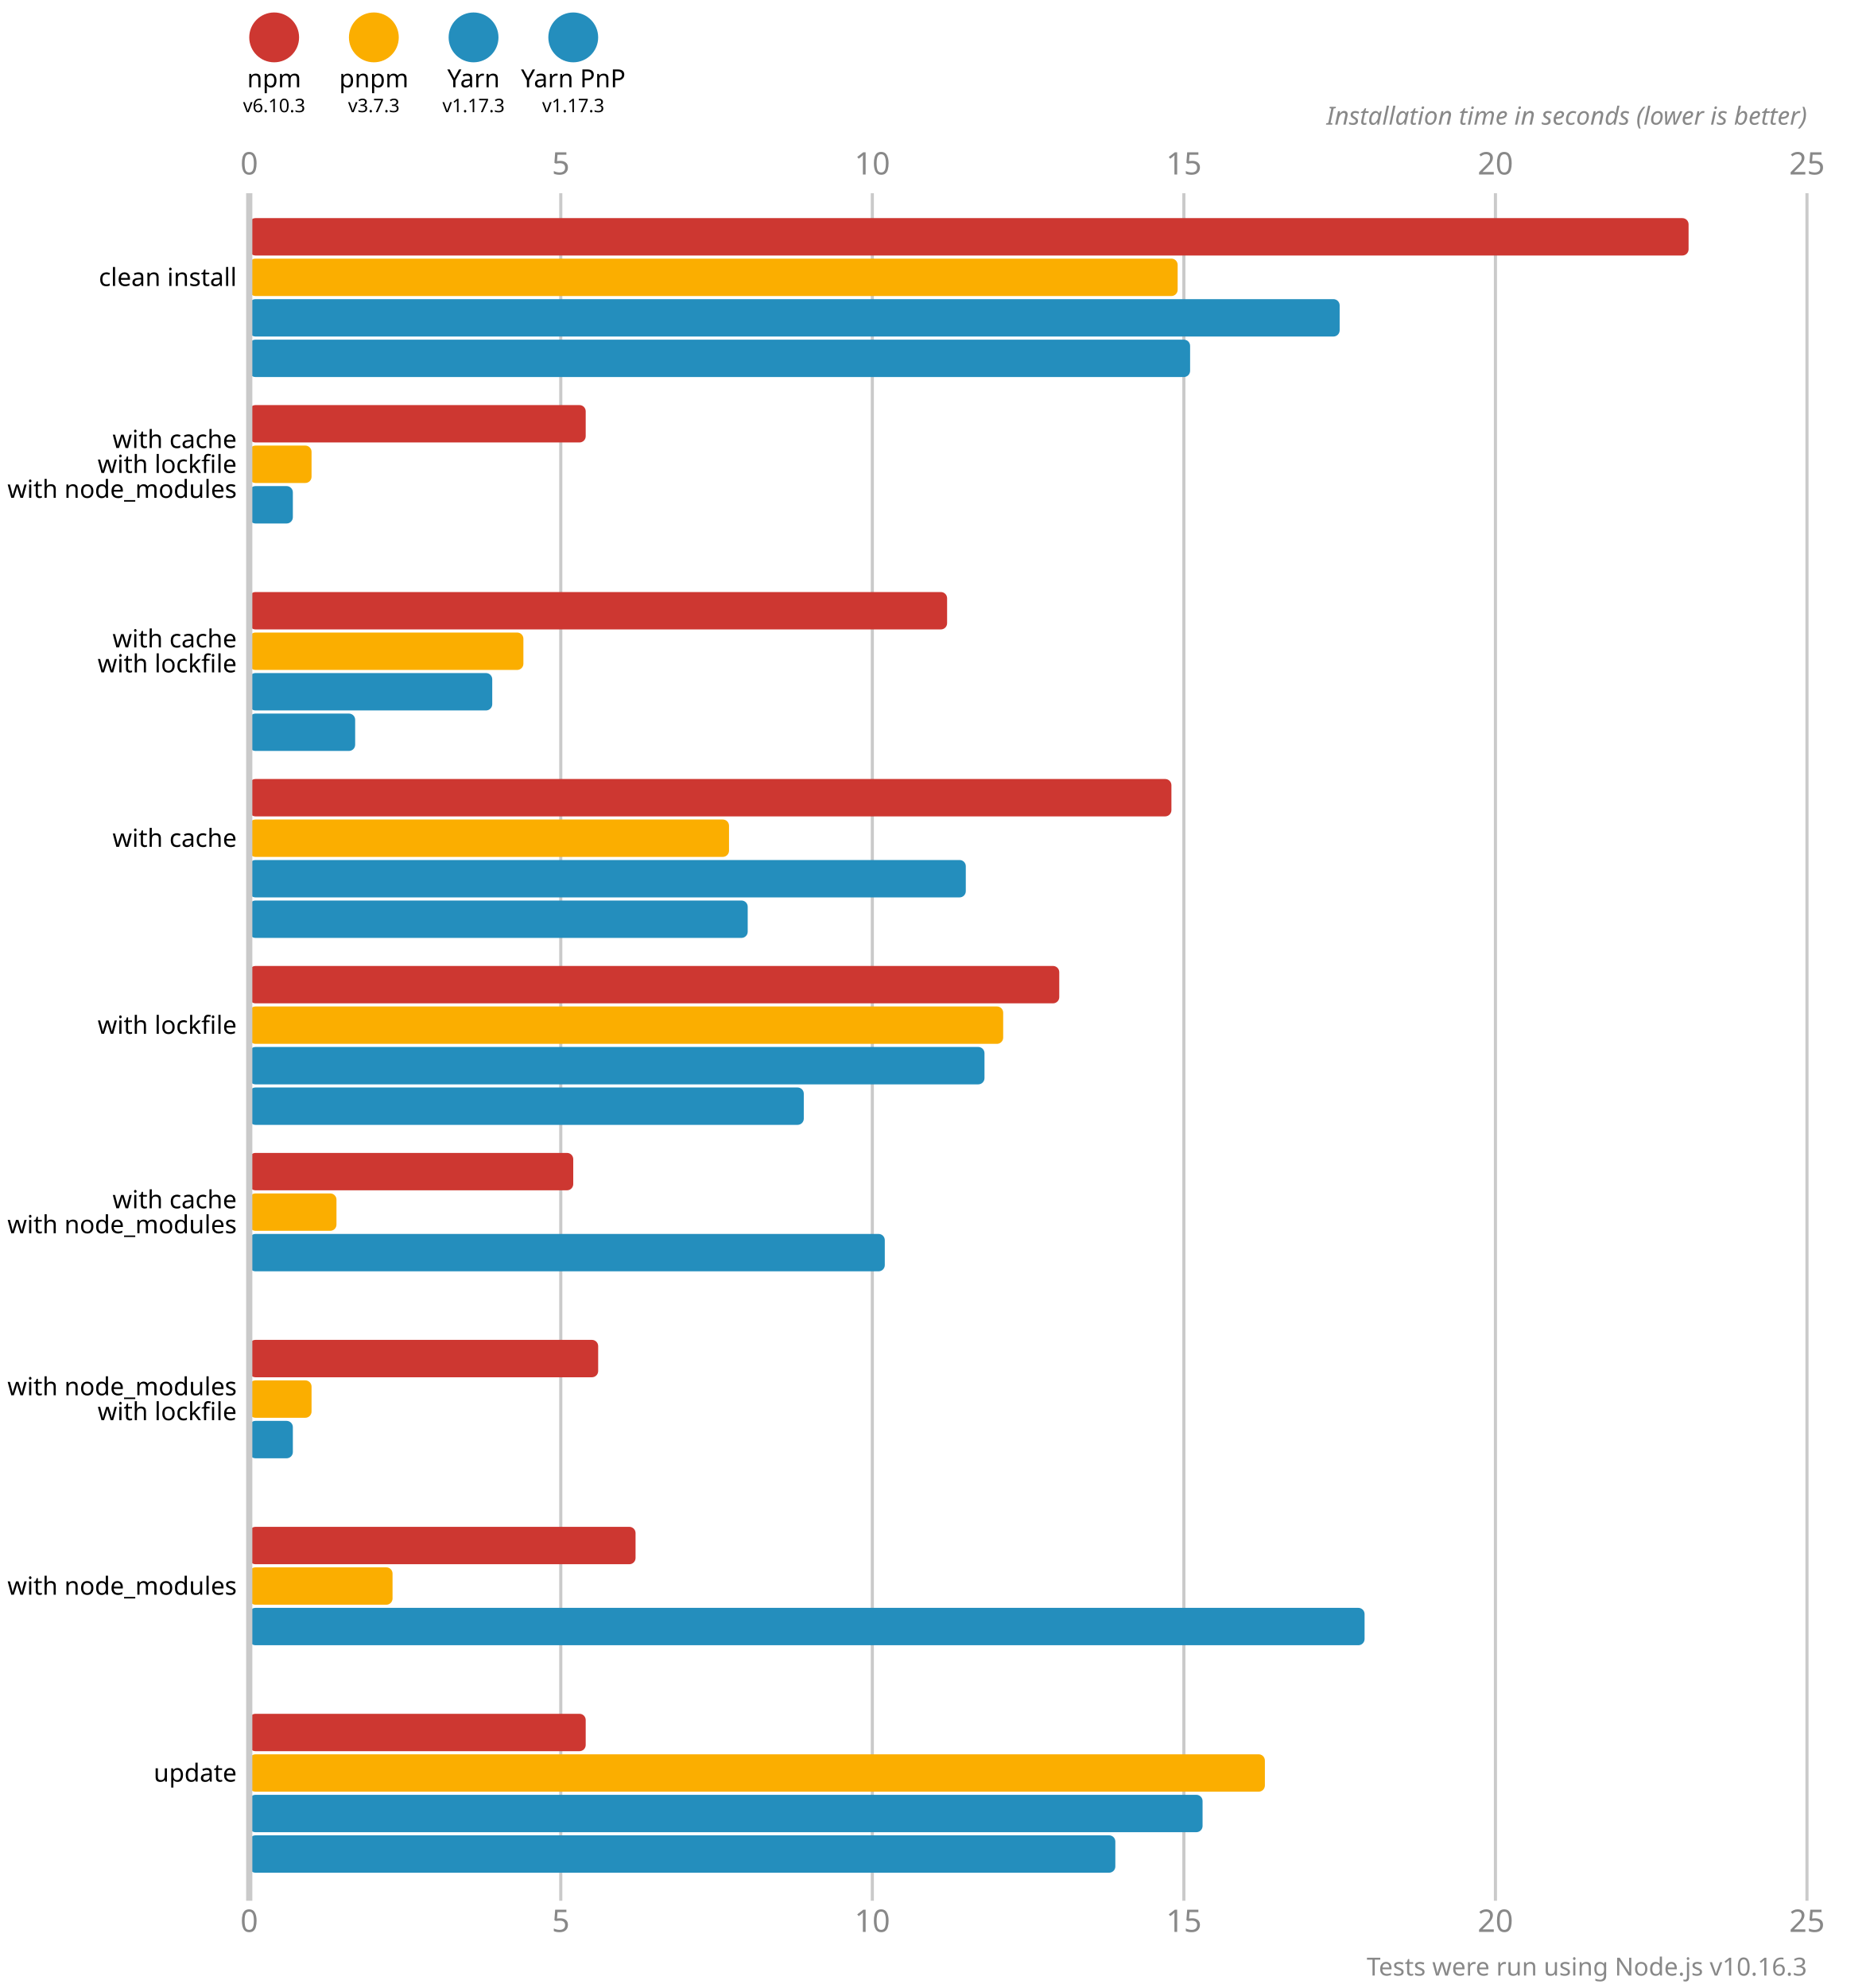
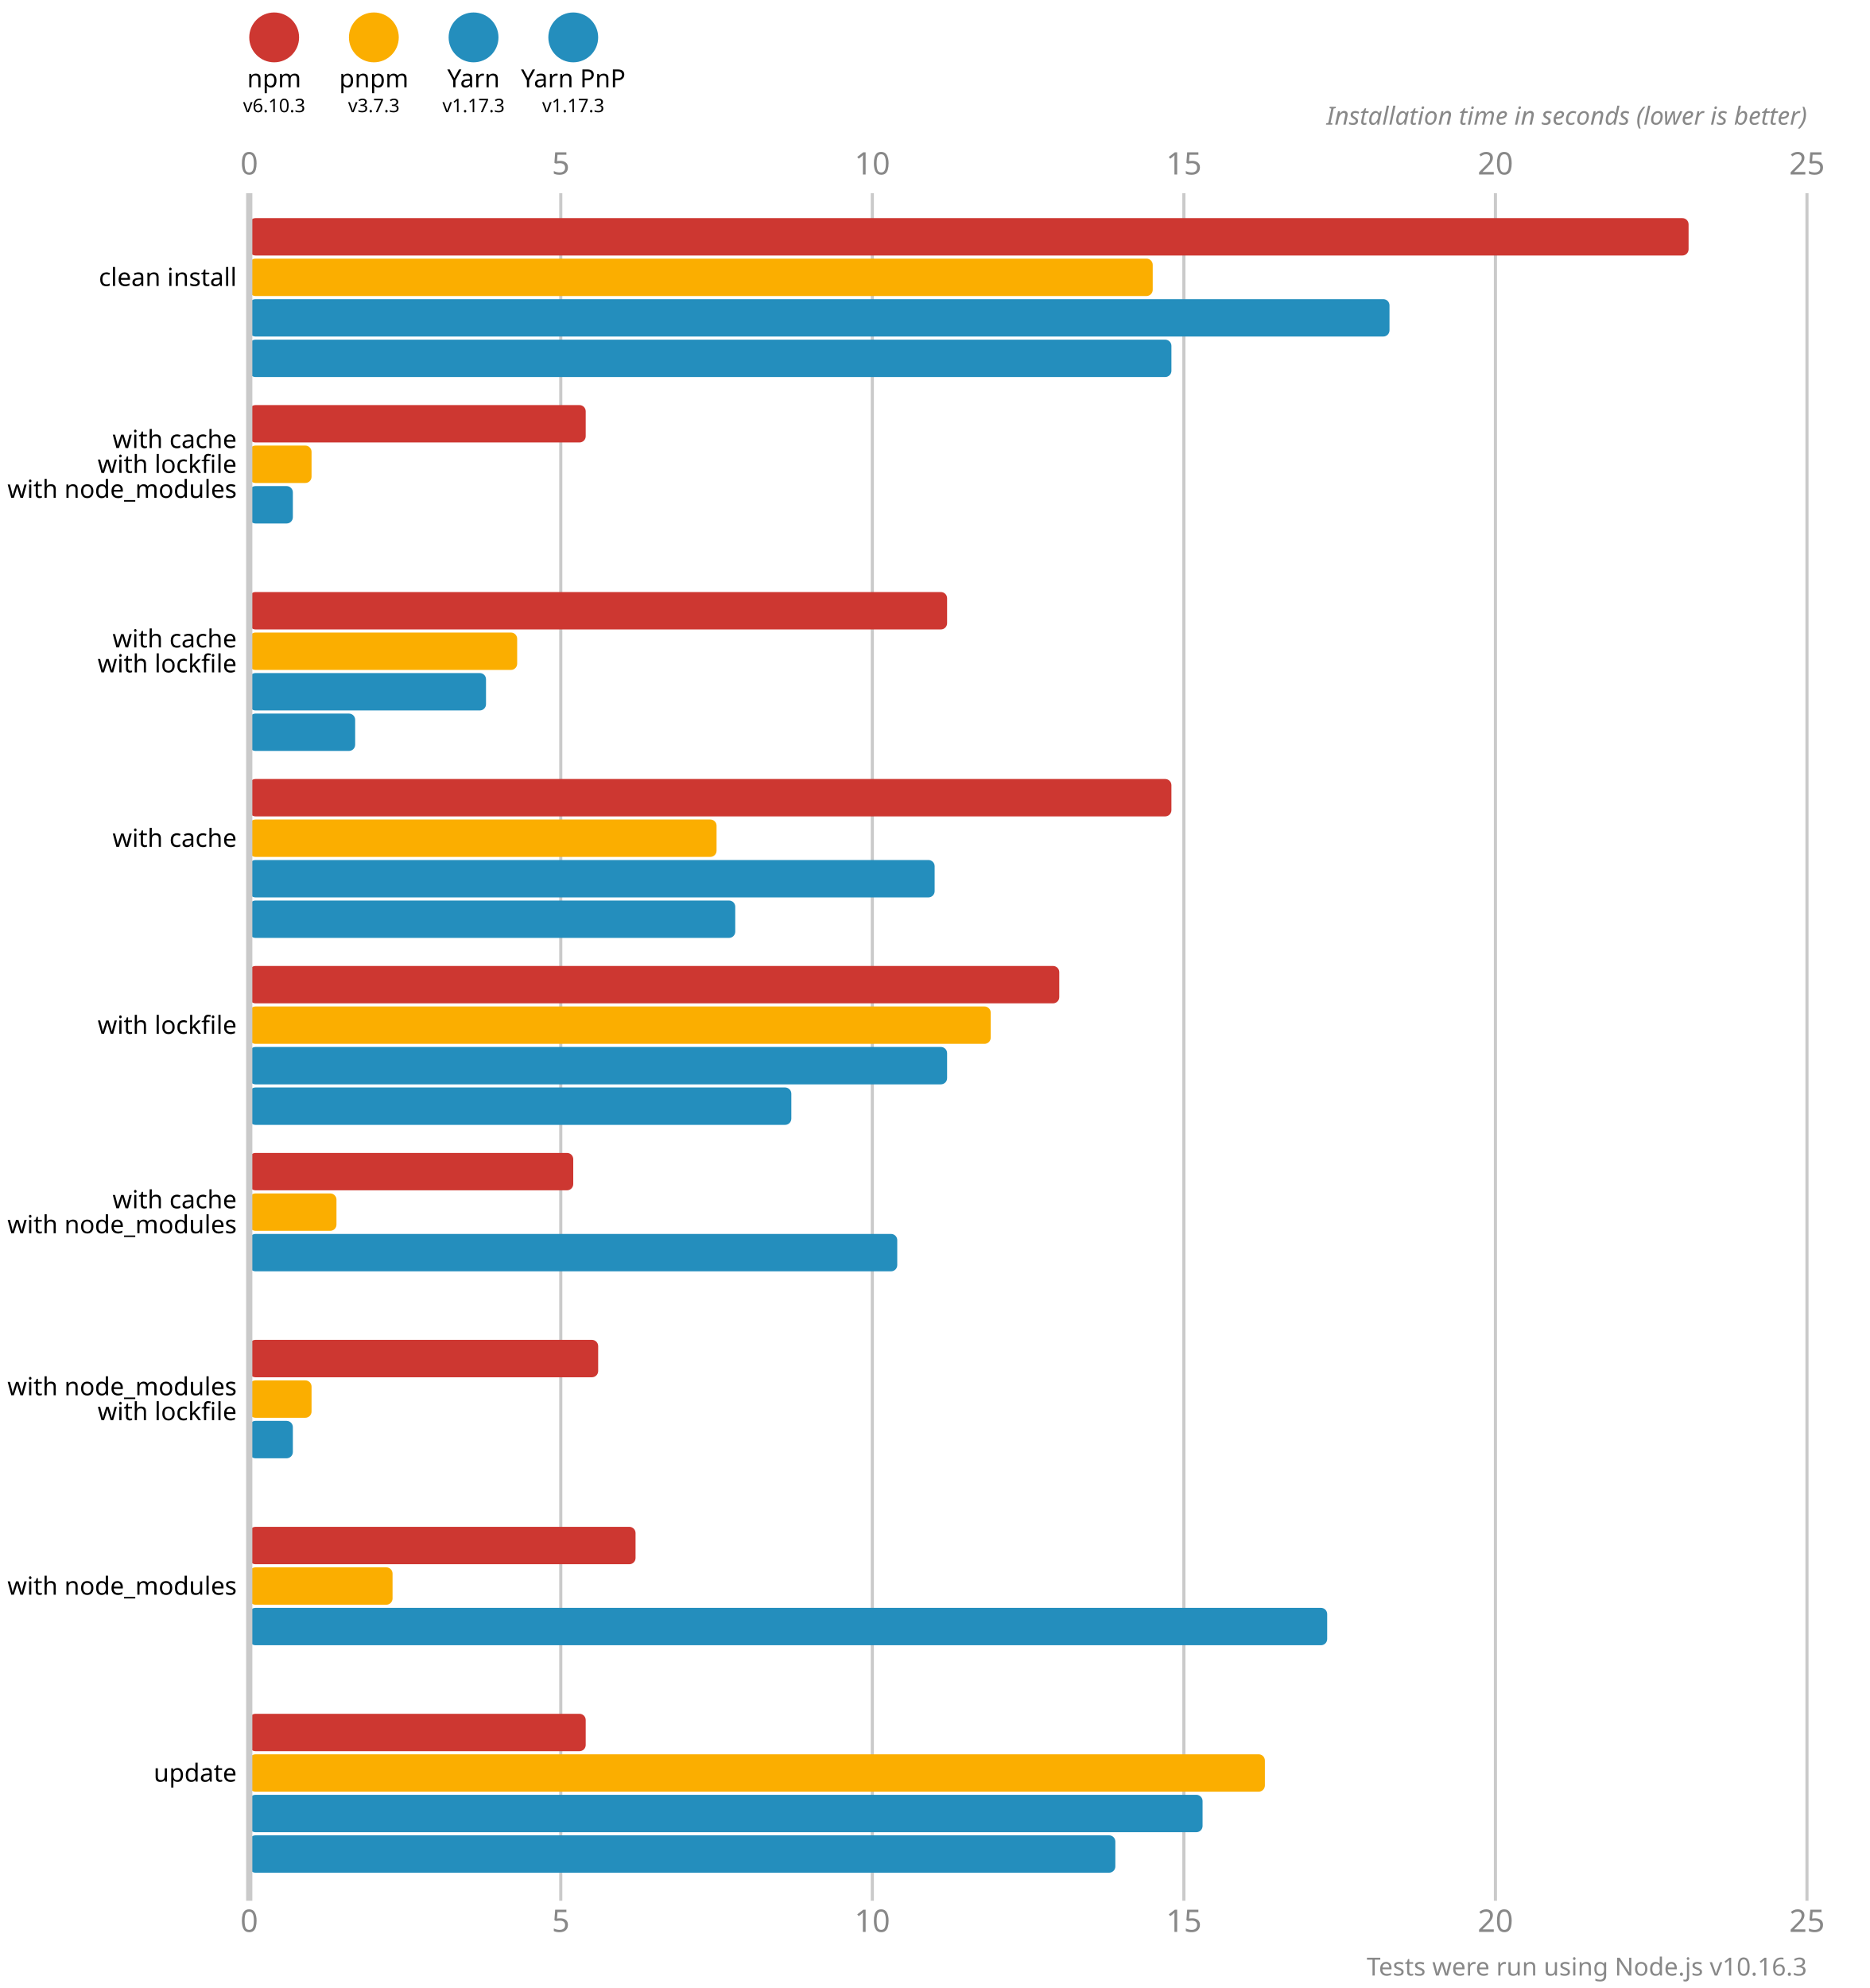
<svg xmlns="http://www.w3.org/2000/svg" version="1.1" viewBox="0 0 300 319">
  <style>
    .font { font-family: sans-serif; }
    .s3 { font-size: 3px; }
    .s4 { font-size: 4px; }
    .s5 { font-size: 5px; }
    .line { stroke: #cacaca; }
    .width { stroke-width: 0.5; }
    .text { fill: #888; }
  </style>
  <circle cx="44" cy="6" r="4" fill="#cd3731" />
  <text x="44" y="14" class="font s4" text-anchor="middle">npm</text>
  <text x="44" y="18" class="font s3" text-anchor="middle">v6.10.3</text>
  <circle cx="60" cy="6" r="4" fill="#fbae00" />
  <text x="60" y="14" class="font s4" text-anchor="middle">pnpm</text>
  <text x="60" y="18" class="font s3" text-anchor="middle">v3.7.3</text>
  <circle cx="76" cy="6" r="4" fill="#248ebd" />
  <text x="76" y="14" class="font s4" text-anchor="middle">Yarn</text>
  <text x="76" y="18" class="font s3" text-anchor="middle">v1.17.3</text>
  <circle cx="92" cy="6" r="4" fill="#248ebd" />
  <text x="92" y="14" class="font s4" text-anchor="middle">Yarn PnP</text>
  <text x="92" y="18" class="font s3" text-anchor="middle">v1.17.3</text>
  <text x="40" y="28" class="font s5 text" text-anchor="middle">0</text>
  <text x="40" y="310" class="font s5 text" text-anchor="middle">0</text>
  <line x1="90" y1="31" x2="90" y2="305" class="line width" />
  <text x="90" y="28" class="font s5 text" text-anchor="middle">5</text>
  <text x="90" y="310" class="font s5 text" text-anchor="middle">5</text>
  <line x1="140" y1="31" x2="140" y2="305" class="line width" />
  <text x="140" y="28" class="font s5 text" text-anchor="middle">10</text>
  <text x="140" y="310" class="font s5 text" text-anchor="middle">10</text>
  <line x1="190" y1="31" x2="190" y2="305" class="line width" />
  <text x="190" y="28" class="font s5 text" text-anchor="middle">15</text>
  <text x="190" y="310" class="font s5 text" text-anchor="middle">15</text>
  <line x1="240" y1="31" x2="240" y2="305" class="line width" />
  <text x="240" y="28" class="font s5 text" text-anchor="middle">20</text>
  <text x="240" y="310" class="font s5 text" text-anchor="middle">20</text>
  <line x1="290" y1="31" x2="290" y2="305" class="line width" />
  <text x="290" y="28" class="font s5 text" text-anchor="middle">25</text>
  <text x="290" y="310" class="font s5 text" text-anchor="middle">25</text>
  <text x="290" y="20" class="font s4 text" font-style="italic" text-anchor="end">Installation time in seconds (lower is better)</text>
  <rect x="40" y="35" width="231" height="6" fill="#cd3731" rx="1" ry="1" />
-   <rect x="40" y="41.5" width="149" height="6" fill="#fbae00" rx="1" ry="1" />
-   <rect x="40" y="48" width="175" height="6" fill="#248ebd" rx="1" ry="1" />
-   <rect x="40" y="54.5" width="151" height="6" fill="#248ebd" rx="1" ry="1" />
+   <rect x="40" y="41.5" width="145" height="6" fill="#fbae00" rx="1" ry="1" />
+   <rect x="40" y="48" width="183" height="6" fill="#248ebd" rx="1" ry="1" />
+   <rect x="40" y="54.5" width="148" height="6" fill="#248ebd" rx="1" ry="1" />
  <rect x="40" y="65" width="54" height="6" fill="#cd3731" rx="1" ry="1" />
  <rect x="40" y="71.5" width="10" height="6" fill="#fbae00" rx="1" ry="1" />
  <rect x="40" y="78" width="7" height="6" fill="#248ebd" rx="1" ry="1" />
  <rect x="40" y="84.5" width="0" height="6" fill="#248ebd" rx="1" ry="1" />
  <rect x="40" y="95" width="112" height="6" fill="#cd3731" rx="1" ry="1" />
-   <rect x="40" y="101.5" width="44" height="6" fill="#fbae00" rx="1" ry="1" />
-   <rect x="40" y="108" width="39" height="6" fill="#248ebd" rx="1" ry="1" />
+   <rect x="40" y="101.5" width="43" height="6" fill="#fbae00" rx="1" ry="1" />
+   <rect x="40" y="108" width="38" height="6" fill="#248ebd" rx="1" ry="1" />
  <rect x="40" y="114.5" width="17" height="6" fill="#248ebd" rx="1" ry="1" />
  <rect x="40" y="125" width="148" height="6" fill="#cd3731" rx="1" ry="1" />
-   <rect x="40" y="131.5" width="77" height="6" fill="#fbae00" rx="1" ry="1" />
-   <rect x="40" y="138" width="115" height="6" fill="#248ebd" rx="1" ry="1" />
-   <rect x="40" y="144.5" width="80" height="6" fill="#248ebd" rx="1" ry="1" />
+   <rect x="40" y="131.5" width="75" height="6" fill="#fbae00" rx="1" ry="1" />
+   <rect x="40" y="138" width="110" height="6" fill="#248ebd" rx="1" ry="1" />
+   <rect x="40" y="144.5" width="78" height="6" fill="#248ebd" rx="1" ry="1" />
  <rect x="40" y="155" width="130" height="6" fill="#cd3731" rx="1" ry="1" />
-   <rect x="40" y="161.5" width="121" height="6" fill="#fbae00" rx="1" ry="1" />
-   <rect x="40" y="168" width="118" height="6" fill="#248ebd" rx="1" ry="1" />
-   <rect x="40" y="174.5" width="89" height="6" fill="#248ebd" rx="1" ry="1" />
+   <rect x="40" y="161.5" width="119" height="6" fill="#fbae00" rx="1" ry="1" />
+   <rect x="40" y="168" width="112" height="6" fill="#248ebd" rx="1" ry="1" />
+   <rect x="40" y="174.5" width="87" height="6" fill="#248ebd" rx="1" ry="1" />
  <rect x="40" y="185" width="52" height="6" fill="#cd3731" rx="1" ry="1" />
  <rect x="40" y="191.5" width="14" height="6" fill="#fbae00" rx="1" ry="1" />
-   <rect x="40" y="198" width="102" height="6" fill="#248ebd" rx="1" ry="1" />
+   <rect x="40" y="198" width="104" height="6" fill="#248ebd" rx="1" ry="1" />
  <rect x="40" y="204.5" width="0" height="6" fill="#248ebd" rx="1" ry="1" />
  <rect x="40" y="215" width="56" height="6" fill="#cd3731" rx="1" ry="1" />
  <rect x="40" y="221.5" width="10" height="6" fill="#fbae00" rx="1" ry="1" />
  <rect x="40" y="228" width="7" height="6" fill="#248ebd" rx="1" ry="1" />
  <rect x="40" y="234.5" width="0" height="6" fill="#248ebd" rx="1" ry="1" />
  <rect x="40" y="245" width="62" height="6" fill="#cd3731" rx="1" ry="1" />
  <rect x="40" y="251.5" width="23" height="6" fill="#fbae00" rx="1" ry="1" />
-   <rect x="40" y="258" width="179" height="6" fill="#248ebd" rx="1" ry="1" />
+   <rect x="40" y="258" width="173" height="6" fill="#248ebd" rx="1" ry="1" />
  <rect x="40" y="264.5" width="0" height="6" fill="#248ebd" rx="1" ry="1" />
  <rect x="40" y="275" width="54" height="6" fill="#cd3731" rx="1" ry="1" />
  <rect x="40" y="281.5" width="163" height="6" fill="#fbae00" rx="1" ry="1" />
  <rect x="40" y="288" width="153" height="6" fill="#248ebd" rx="1" ry="1" />
  <rect x="40" y="294.5" width="139" height="6" fill="#248ebd" rx="1" ry="1" />
  <line x1="40" y1="31" x2="40" y2="305" class="line" />
  <text x="38" y="44.5" class="font s4" dominant-baseline="middle" text-anchor="end">clean install</text>
  <text x="38" y="70.5" class="font s4" dominant-baseline="middle" text-anchor="end">with cache</text>
  <text x="38" y="74.5" class="font s4" dominant-baseline="middle" text-anchor="end">with lockfile</text>
  <text x="38" y="78.5" class="font s4" dominant-baseline="middle" text-anchor="end">with node_modules</text>
  <text x="38" y="102.5" class="font s4" dominant-baseline="middle" text-anchor="end">with cache</text>
  <text x="38" y="106.5" class="font s4" dominant-baseline="middle" text-anchor="end">with lockfile</text>
  <text x="38" y="134.5" class="font s4" dominant-baseline="middle" text-anchor="end">with cache</text>
  <text x="38" y="164.5" class="font s4" dominant-baseline="middle" text-anchor="end">with lockfile</text>
  <text x="38" y="192.5" class="font s4" dominant-baseline="middle" text-anchor="end">with cache</text>
  <text x="38" y="196.5" class="font s4" dominant-baseline="middle" text-anchor="end">with node_modules</text>
  <text x="38" y="222.5" class="font s4" dominant-baseline="middle" text-anchor="end">with node_modules</text>
  <text x="38" y="226.5" class="font s4" dominant-baseline="middle" text-anchor="end">with lockfile</text>
  <text x="38" y="254.5" class="font s4" dominant-baseline="middle" text-anchor="end">with node_modules</text>
  <text x="38" y="284.5" class="font s4" dominant-baseline="middle" text-anchor="end">update</text>
  <text x="290" y="317" class="font s4 text" text-anchor="end">Tests were run using Node.js v10.16.3</text>
</svg>
